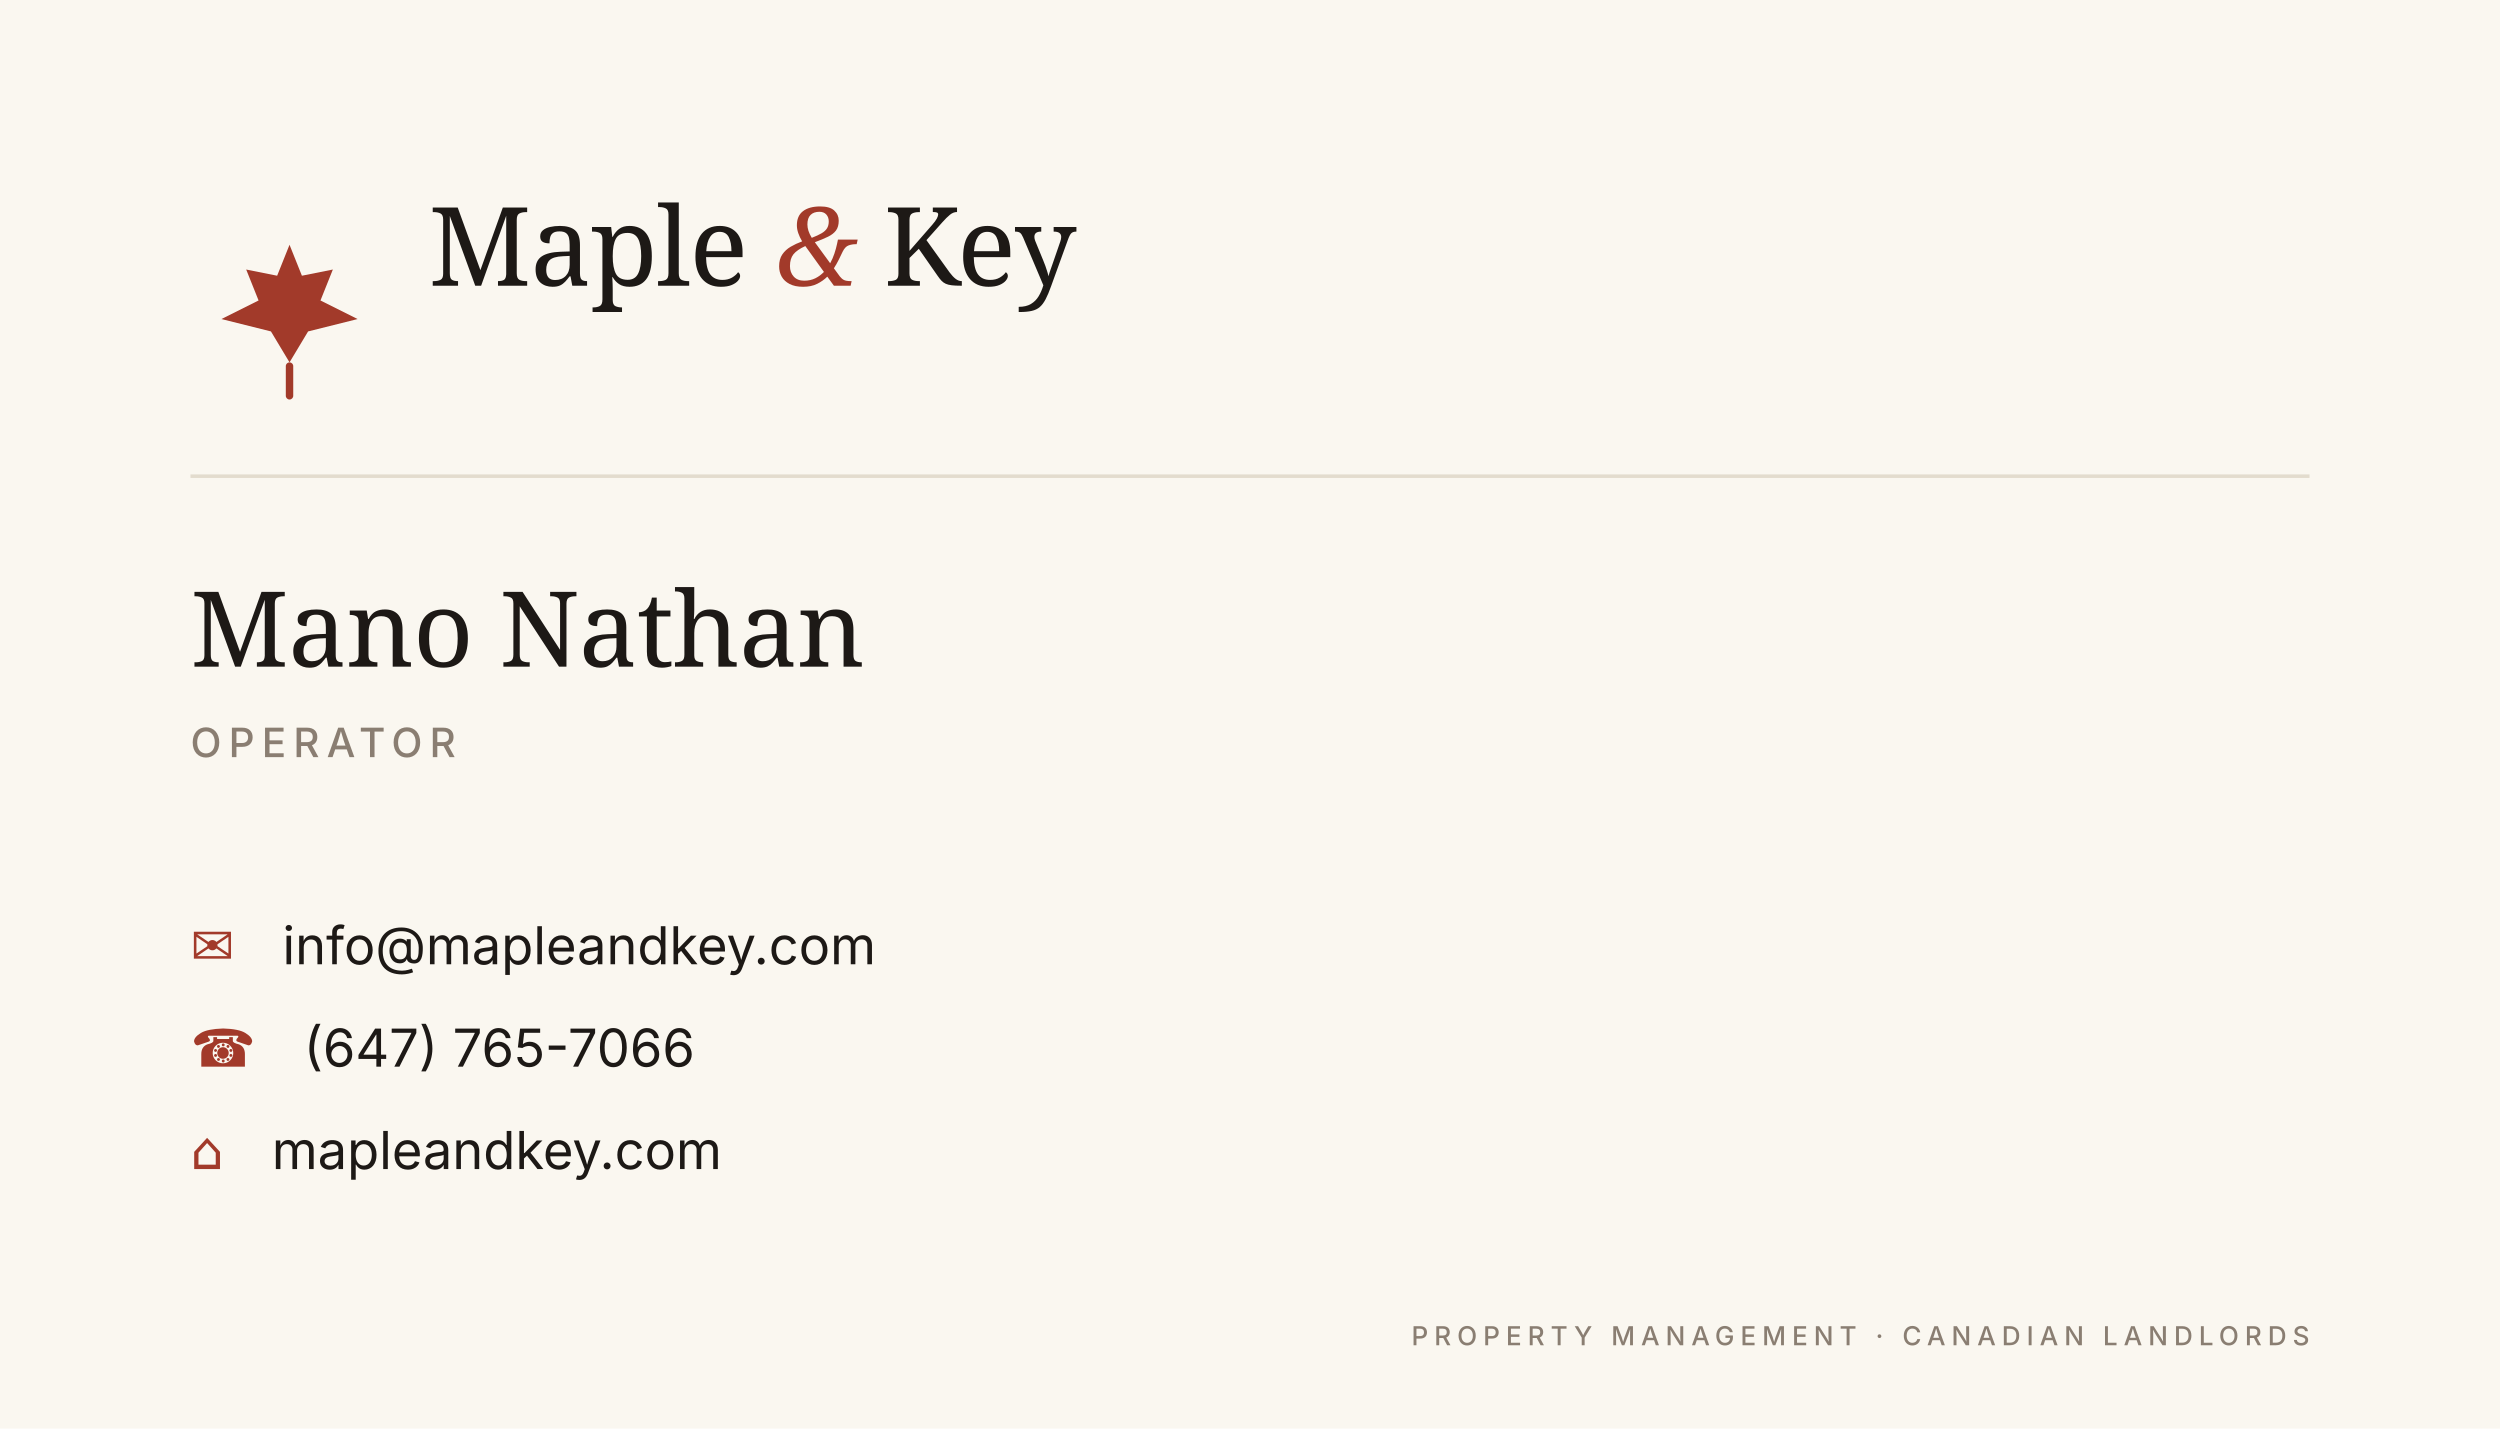
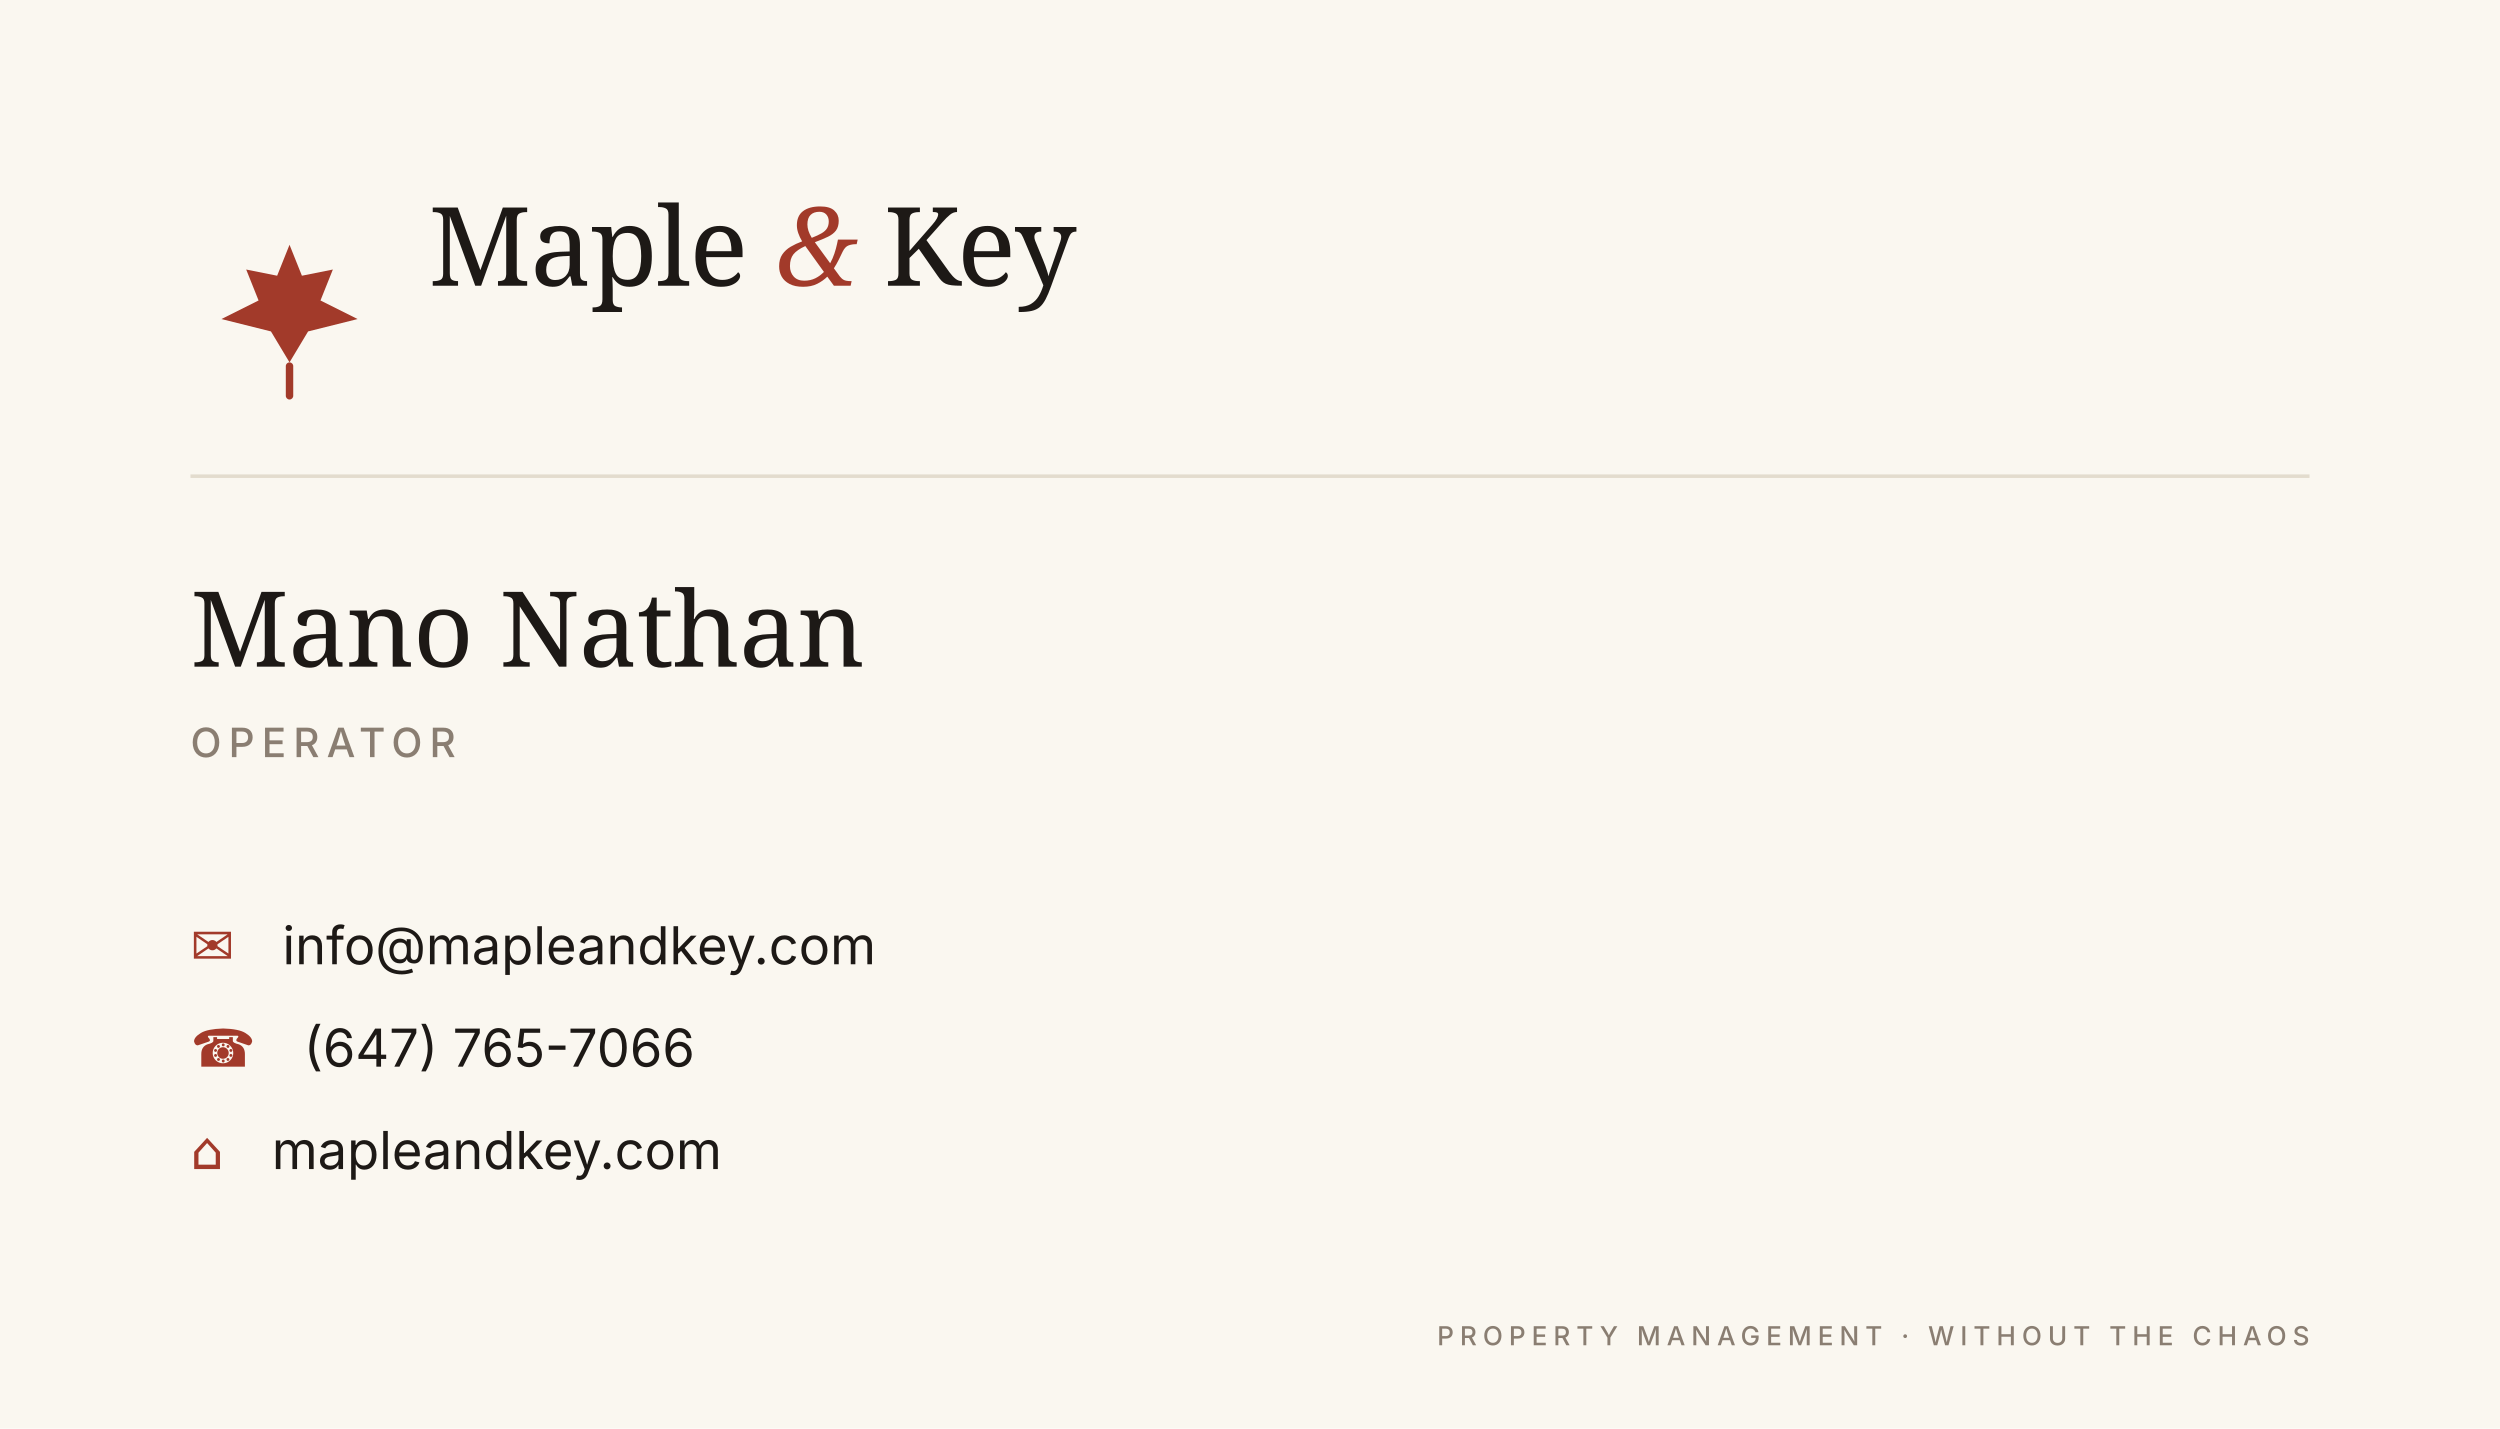
<svg xmlns="http://www.w3.org/2000/svg" viewBox="0 0 1050 600" width="1050" height="600" role="img" aria-label="Maple &amp; Key — business card (front)">
  <rect width="1050" height="600" fill="#faf7f0" />
  <g transform="translate(80 95)">
    <g transform="scale(2.6)">
      <path d="M 16 3 L 18 8 L 23 7 L 21 12 L 27 15 L 19 17 L 16 22 L 13 17 L 5 15 L 11 12 L 9 7 L 14 8 Z" fill="#a23a2a" />
      <rect x="15.4" y="22" width="1.2" height="6" rx="0.6" fill="#a23a2a" />
    </g>
  </g>
  <text x="180" y="120" font-family="'Playfair Display', Georgia, serif" font-size="46" font-weight="500" fill="#1d1916" letter-spacing="-0.5">
    Maple <tspan fill="#a23a2a" font-style="italic" font-weight="400">&amp;</tspan> Key
  </text>
  <line x1="80" y1="200" x2="970" y2="200" stroke="#e3dcce" stroke-width="1.5" />
  <text x="80" y="280" font-family="'Playfair Display', Georgia, serif" font-size="44" font-weight="500" fill="#1d1916" letter-spacing="-0.3">Mano Nathan</text>
  <text x="80" y="318" font-family="Inter, -apple-system, sans-serif" font-size="17" font-weight="500" fill="#8a7e72" letter-spacing="3">OPERATOR</text>
  <g font-family="Inter, -apple-system, sans-serif" font-size="22" fill="#1d1916">
    <text x="80" y="405">
      <tspan font-weight="500" fill="#a23a2a">✉</tspan>
      <tspan dx="14">info@mapleandkey.com</tspan>
    </text>
    <text x="80" y="448">
      <tspan font-weight="500" fill="#a23a2a">☎</tspan>
      <tspan dx="14">(647) 765-7066</tspan>
    </text>
    <text x="80" y="491">
      <tspan font-weight="500" fill="#a23a2a">⌂</tspan>
      <tspan dx="14">mapleandkey.com</tspan>
    </text>
  </g>
-   <text x="970" y="565" text-anchor="end" font-family="Inter, -apple-system, sans-serif" font-size="11" fill="#8a7e72" letter-spacing="2.5" font-weight="500">PROPERTY MANAGEMENT · CANADIAN LANDLORDS</text>
+   <text x="970" y="565" text-anchor="end" font-family="Inter, -apple-system, sans-serif" font-size="11" fill="#8a7e72" letter-spacing="2.5" font-weight="500">PROPERTY MANAGEMENT · WITHOUT THE CHAOS</text>
</svg>
